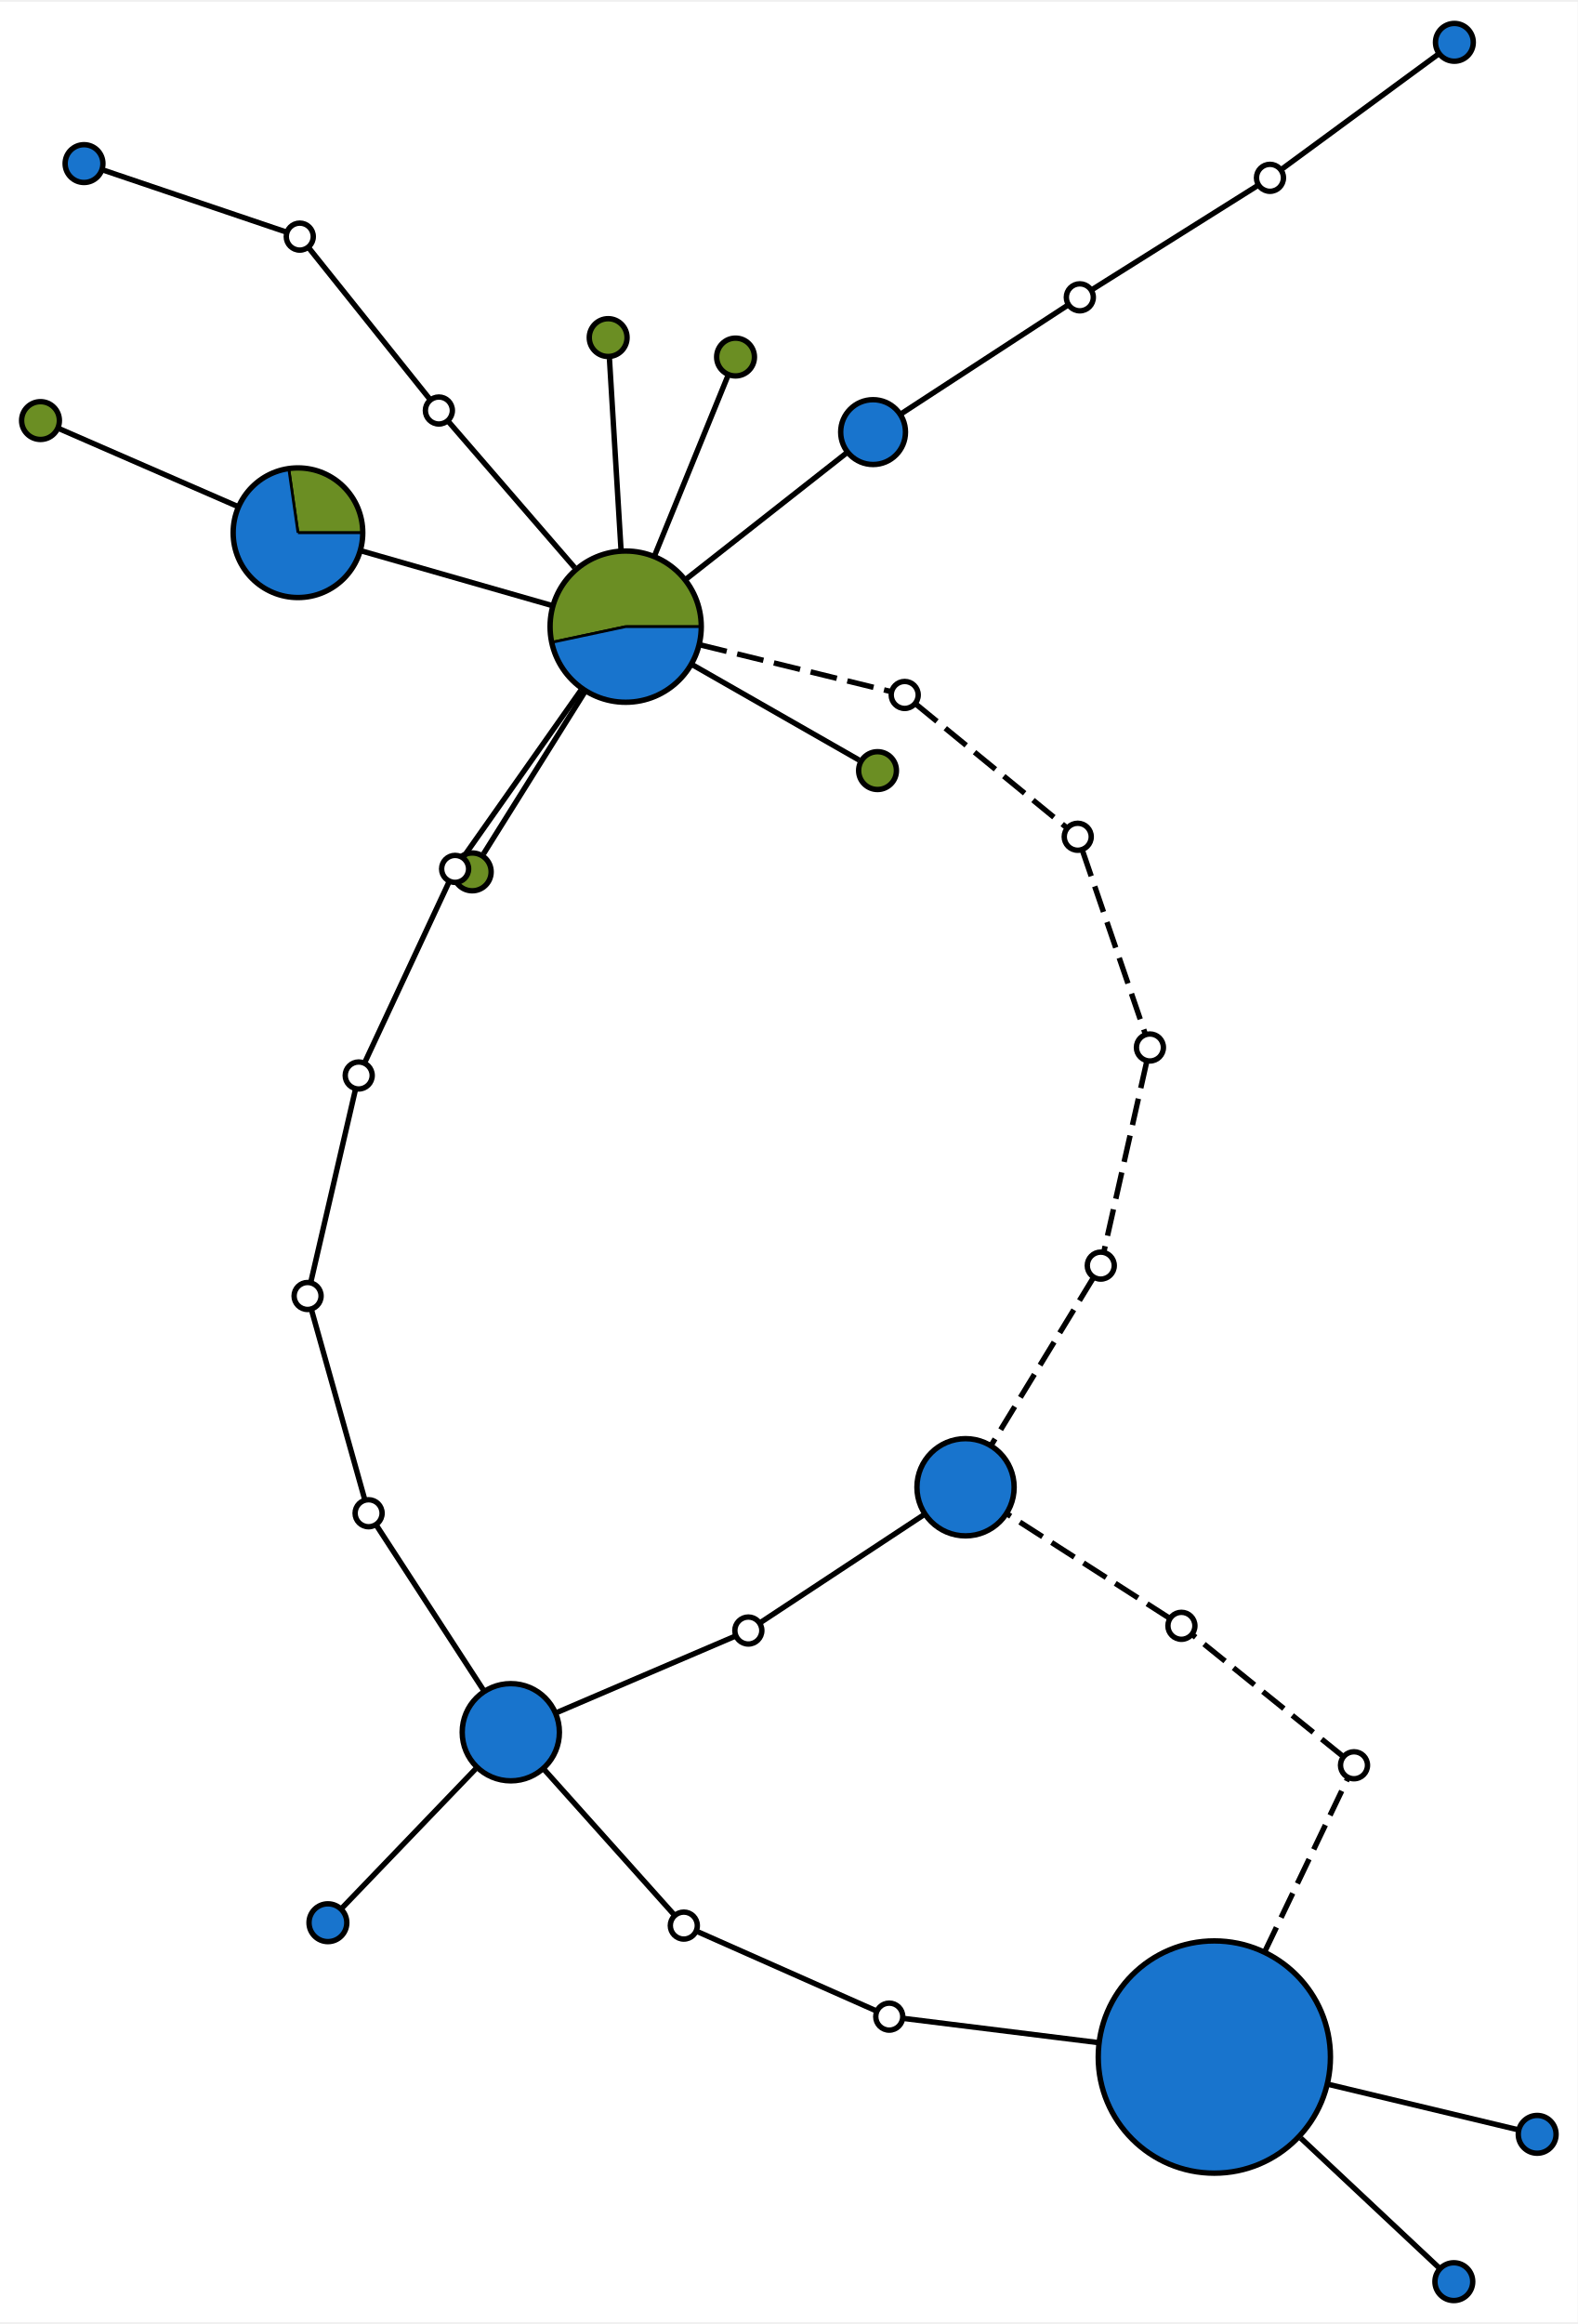
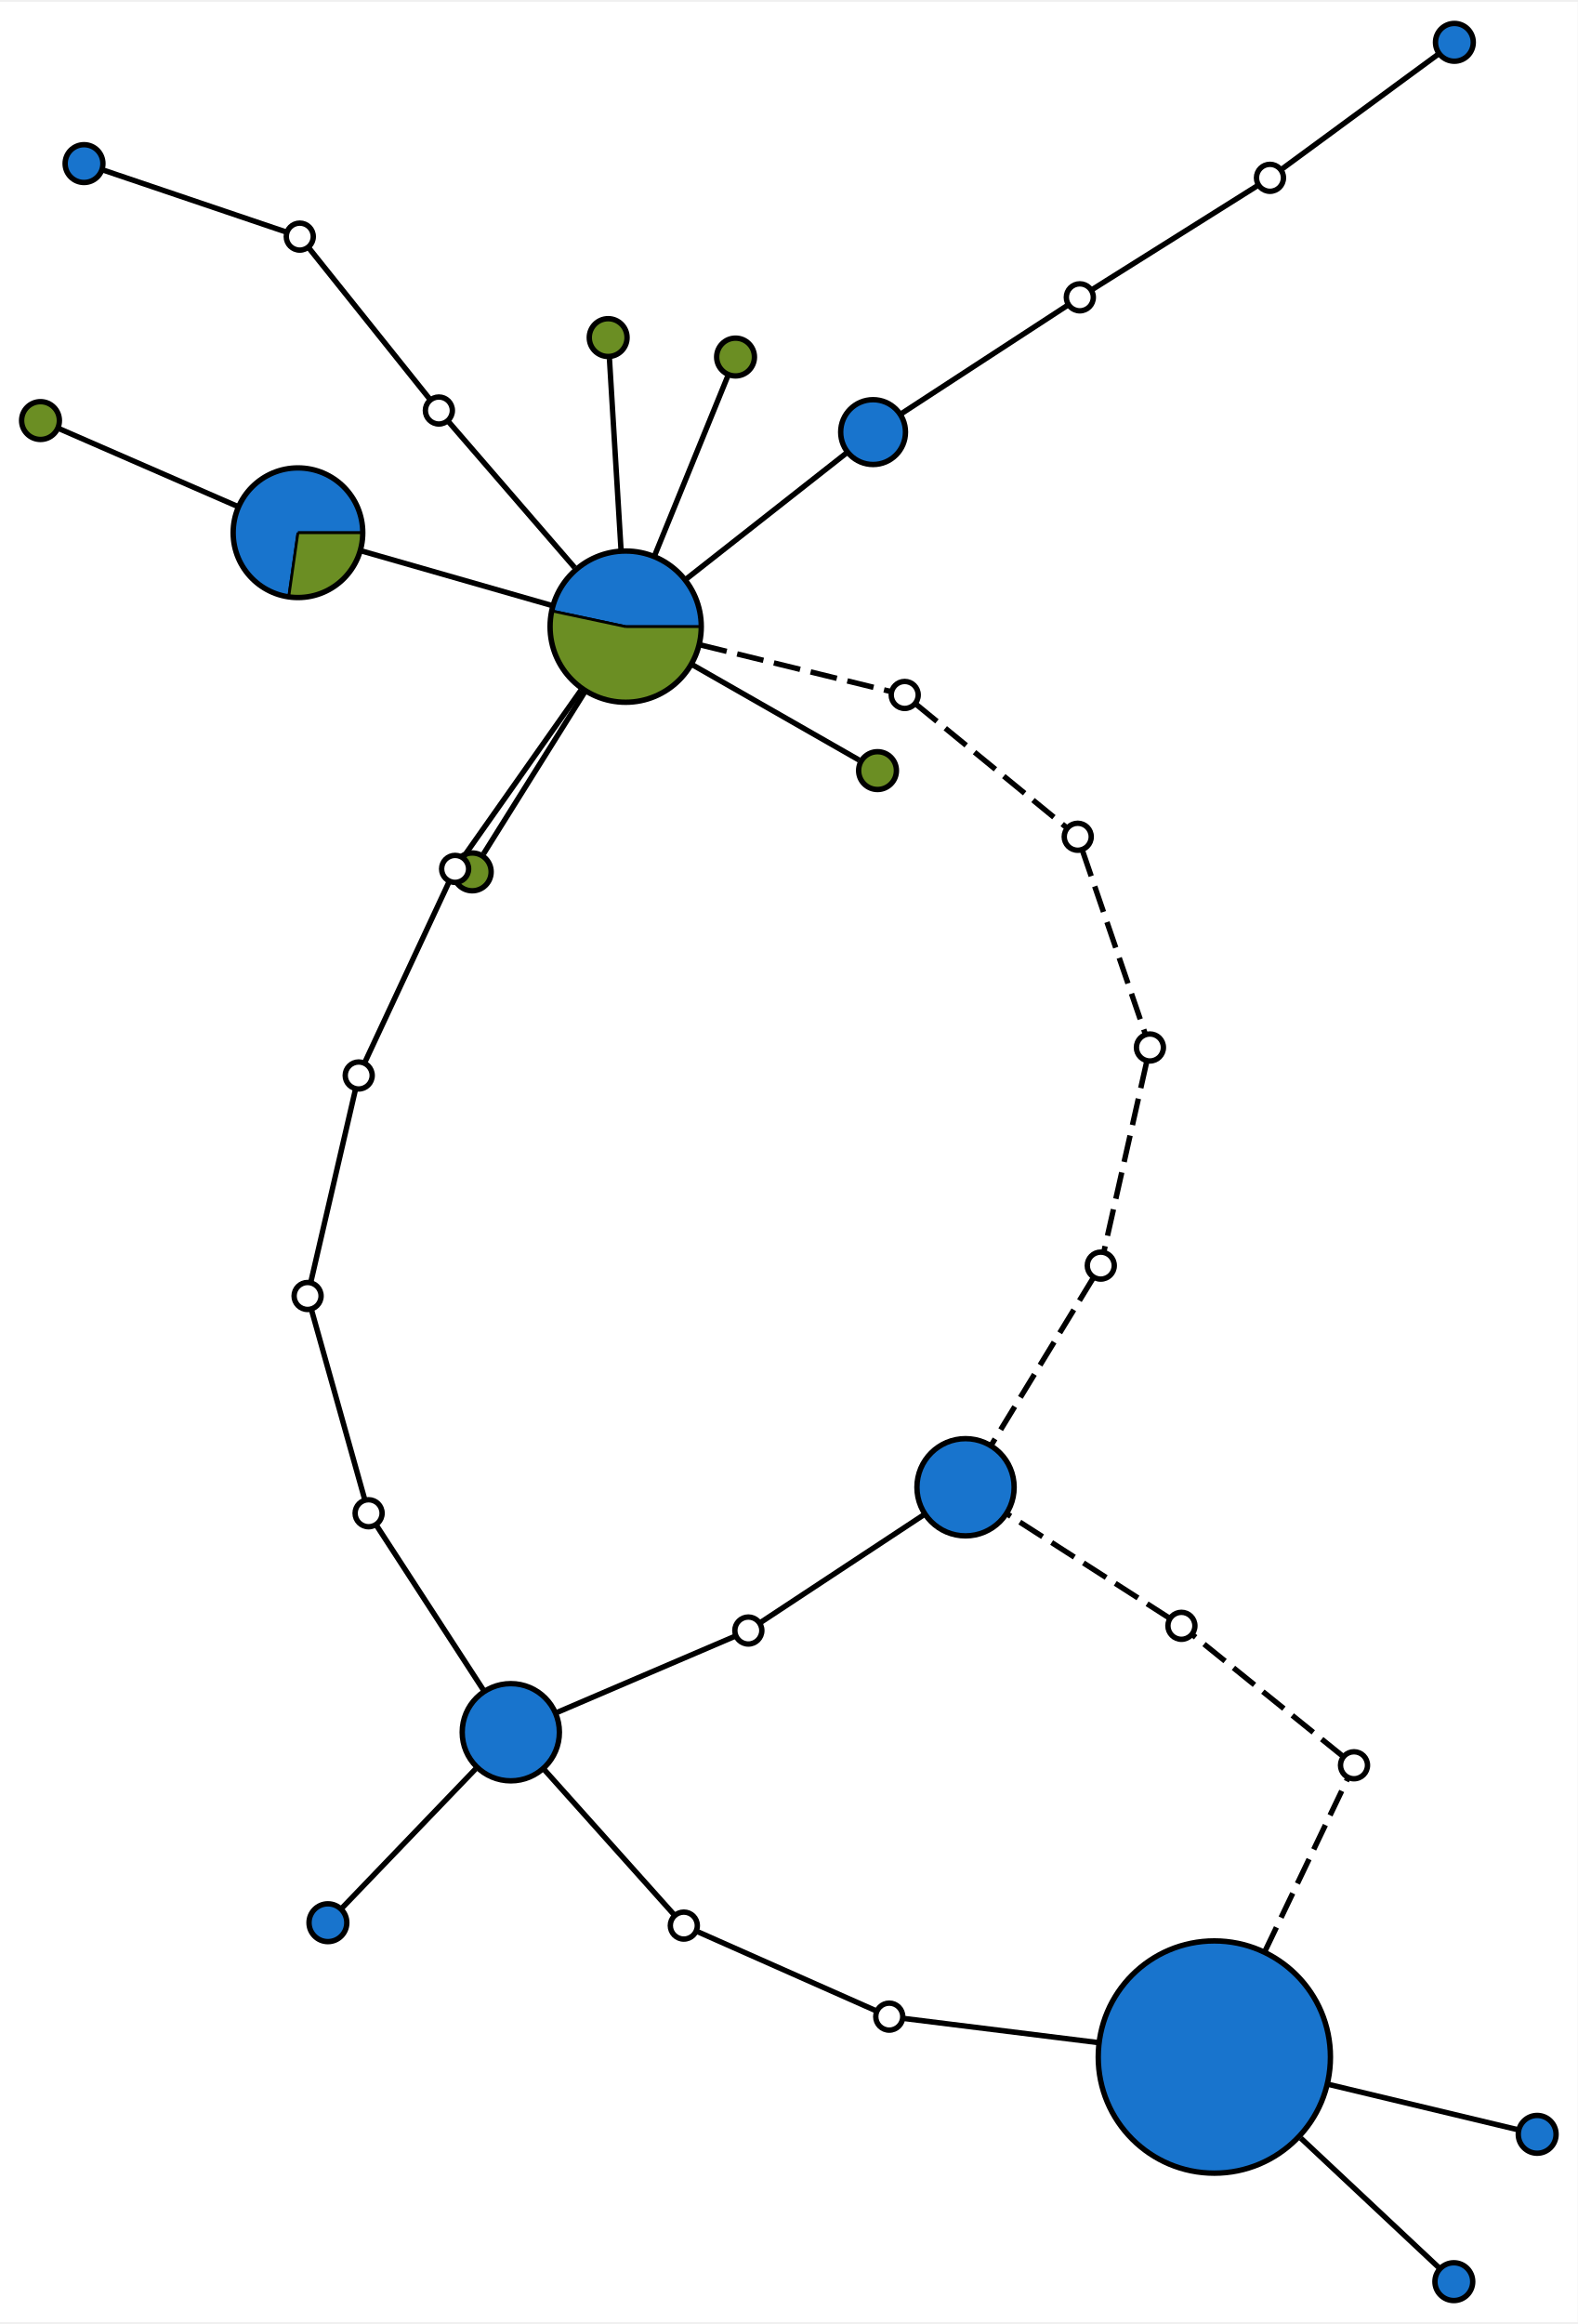
<svg xmlns="http://www.w3.org/2000/svg" width="292pt" height="430pt" viewBox="0.00 0.00 292.18 429.59">
  <g id="graph0" class="graph" transform="scale(1 1) rotate(0) translate(98.6337 220.579)">
    <polygon fill="white" stroke="none" points="-98.634,209.009 -98.634,-220.579 193.542,-220.579 193.542,209.009 -98.634,209.009" />
    <g id="node1" class="node">
-       <path fill="olivedrab" stroke="black" stroke-width="0.5" d="M-43.453,-122.288C-43.453,-122.288 -31.453,-122.288 -31.453,-122.288 -31.453,-122.717 -31.475,-123.145 -31.521,-123.571 -31.567,-123.997 -31.636,-124.42 -31.727,-124.839 -31.818,-125.258 -31.931,-125.671 -32.067,-126.078 -32.202,-126.485 -32.359,-126.884 -32.537,-127.273 -32.715,-127.663 -32.914,-128.043 -33.132,-128.412 -33.351,-128.78 -33.589,-129.137 -33.846,-129.48 -34.103,-129.823 -34.378,-130.152 -34.67,-130.465 -34.962,-130.779 -35.27,-131.077 -35.594,-131.357 -35.918,-131.638 -36.257,-131.901 -36.609,-132.145 -36.961,-132.39 -37.325,-132.615 -37.702,-132.821 -38.078,-133.026 -38.464,-133.211 -38.86,-133.375 -39.256,-133.539 -39.66,-133.682 -40.072,-133.802 -40.483,-133.923 -40.9,-134.022 -41.322,-134.098 -41.743,-134.174 -42.169,-134.227 -42.596,-134.258 -43.024,-134.288 -43.453,-134.296 -43.881,-134.281 -44.309,-134.265 -44.736,-134.227 -45.16,-134.166 -45.16,-134.166 -43.453,-122.288 -43.453,-122.288" />
-       <path fill="#1874cd" stroke="black" stroke-width="0.5" d="M-43.453,-122.288C-43.453,-122.288 -45.16,-134.166 -45.16,-134.166 -45.726,-134.085 -46.285,-133.963 -46.833,-133.802 -47.382,-133.641 -47.918,-133.441 -48.437,-133.204 -48.957,-132.967 -49.459,-132.692 -49.94,-132.383 -50.421,-132.074 -50.879,-131.732 -51.311,-131.357 -51.743,-130.983 -52.147,-130.579 -52.522,-130.147 -52.896,-129.715 -53.239,-129.257 -53.547,-128.776 -53.856,-128.295 -54.131,-127.793 -54.368,-127.273 -54.605,-126.754 -54.805,-126.217 -54.966,-125.669 -55.127,-125.121 -55.249,-124.562 -55.33,-123.996 -55.412,-123.431 -55.453,-122.86 -55.453,-122.288 -55.453,-121.717 -55.412,-121.146 -55.33,-120.581 -55.249,-120.015 -55.127,-119.456 -54.966,-118.908 -54.805,-118.359 -54.605,-117.823 -54.368,-117.303 -54.131,-116.784 -53.856,-116.281 -53.547,-115.801 -53.239,-115.32 -52.896,-114.862 -52.522,-114.43 -52.147,-113.998 -51.743,-113.594 -51.311,-113.219 -50.879,-112.845 -50.421,-112.502 -49.94,-112.193 -49.459,-111.884 -48.957,-111.61 -48.437,-111.373 -47.918,-111.135 -47.382,-110.935 -46.833,-110.774 -46.285,-110.613 -45.726,-110.492 -45.16,-110.411 -44.595,-110.329 -44.024,-110.288 -43.453,-110.288 -42.881,-110.288 -42.31,-110.329 -41.745,-110.411 -41.179,-110.492 -40.62,-110.613 -40.072,-110.774 -39.523,-110.935 -38.987,-111.135 -38.468,-111.373 -37.948,-111.61 -37.446,-111.884 -36.965,-112.193 -36.484,-112.502 -36.026,-112.845 -35.594,-113.219 -35.162,-113.594 -34.758,-113.998 -34.383,-114.43 -34.009,-114.862 -33.666,-115.32 -33.357,-115.801 -33.048,-116.281 -32.774,-116.784 -32.537,-117.303 -32.3,-117.823 -32.099,-118.359 -31.939,-118.908 -31.778,-119.456 -31.656,-120.015 -31.575,-120.581 -31.493,-121.146 -31.453,-121.717 -31.453,-122.288 -31.453,-122.288 -43.453,-122.288 -43.453,-122.288" />
+       <path fill="#1874cd" stroke="black" stroke-width="0.5" d="M-43.453,-122.288C-43.453,-122.288 -31.453,-122.288 -31.453,-122.288 -31.453,-122.86 -31.493,-123.431 -31.575,-123.996 -31.656,-124.562 -31.778,-125.121 -31.939,-125.669 -32.099,-126.217 -32.3,-126.754 -32.537,-127.273 -32.774,-127.793 -33.048,-128.295 -33.357,-128.776 -33.666,-129.257 -34.009,-129.715 -34.383,-130.147 -34.758,-130.579 -35.162,-130.983 -35.594,-131.357 -36.026,-131.732 -36.484,-132.074 -36.965,-132.383 -37.446,-132.692 -37.948,-132.967 -38.468,-133.204 -38.987,-133.441 -39.523,-133.641 -40.072,-133.802 -40.62,-133.963 -41.179,-134.085 -41.745,-134.166 -42.31,-134.248 -42.881,-134.288 -43.453,-134.288 -44.024,-134.288 -44.595,-134.248 -45.16,-134.166 -45.726,-134.085 -46.285,-133.963 -46.833,-133.802 -47.382,-133.641 -47.918,-133.441 -48.437,-133.204 -48.957,-132.967 -49.459,-132.692 -49.94,-132.383 -50.421,-132.074 -50.879,-131.732 -51.311,-131.357 -51.743,-130.983 -52.147,-130.579 -52.522,-130.147 -52.896,-129.715 -53.239,-129.257 -53.547,-128.776 -53.856,-128.295 -54.131,-127.793 -54.368,-127.273 -54.605,-126.754 -54.805,-126.217 -54.966,-125.669 -55.127,-125.121 -55.249,-124.562 -55.33,-123.996 -55.412,-123.431 -55.453,-122.86 -55.453,-122.288 -55.453,-121.717 -55.412,-121.146 -55.33,-120.581 -55.249,-120.015 -55.127,-119.456 -54.966,-118.908 -54.805,-118.359 -54.605,-117.823 -54.368,-117.303 -54.131,-116.784 -53.856,-116.281 -53.547,-115.801 -53.239,-115.32 -52.896,-114.862 -52.522,-114.43 -52.147,-113.998 -51.743,-113.594 -51.311,-113.219 -50.879,-112.845 -50.421,-112.502 -49.94,-112.193 -49.459,-111.884 -48.957,-111.61 -48.437,-111.373 -47.918,-111.135 -47.382,-110.935 -46.833,-110.774 -46.285,-110.613 -45.726,-110.492 -45.16,-110.411 -45.16,-110.411 -43.453,-122.288 -43.453,-122.288" />
+       <path fill="olivedrab" stroke="black" stroke-width="0.5" d="M-43.453,-122.288C-43.453,-122.288 -45.16,-110.411 -45.16,-110.411 -44.736,-110.35 -44.309,-110.311 -43.881,-110.296 -43.453,-110.281 -43.024,-110.288 -42.596,-110.319 -42.169,-110.35 -41.743,-110.403 -41.322,-110.479 -40.9,-110.555 -40.483,-110.654 -40.072,-110.774 -39.66,-110.895 -39.256,-111.038 -38.86,-111.202 -38.464,-111.366 -38.078,-111.551 -37.702,-111.756 -37.325,-111.962 -36.961,-112.187 -36.609,-112.431 -36.257,-112.676 -35.918,-112.939 -35.594,-113.219 -35.27,-113.5 -34.962,-113.798 -34.67,-114.111 -34.378,-114.425 -34.103,-114.754 -33.846,-115.097 -33.589,-115.44 -33.351,-115.797 -33.132,-116.165 -32.914,-116.534 -32.715,-116.914 -32.537,-117.303 -32.359,-117.693 -32.202,-118.092 -32.067,-118.499 -31.931,-118.905 -31.818,-119.319 -31.727,-119.738 -31.636,-120.156 -31.567,-120.58 -31.521,-121.006 -31.475,-121.432 -31.453,-121.86 -31.453,-122.288 -31.453,-122.288 -43.453,-122.288 -43.453,-122.288" />
      <ellipse fill="none" stroke="black" cx="-43.453" cy="-122.288" rx="12" ry="12" />
    </g>
    <g id="node2" class="node">
-       <path fill="olivedrab" stroke="black" stroke-width="0.5" d="M17.237,-104.901C17.237,-104.901 31.237,-104.901 31.237,-104.901 31.237,-105.39 31.212,-105.879 31.161,-106.365 31.11,-106.851 31.033,-107.334 30.931,-107.812 30.83,-108.29 30.703,-108.763 30.552,-109.228 30.401,-109.692 30.226,-110.149 30.027,-110.596 29.828,-111.042 29.606,-111.478 29.362,-111.901 29.117,-112.325 28.851,-112.735 28.564,-113.13 28.276,-113.526 27.968,-113.906 27.641,-114.269 27.314,-114.632 26.968,-114.978 26.605,-115.305 26.242,-115.632 25.862,-115.94 25.466,-116.228 25.071,-116.515 24.661,-116.781 24.237,-117.026 23.814,-117.27 23.378,-117.492 22.932,-117.691 22.485,-117.89 22.029,-118.065 21.564,-118.216 21.099,-118.367 20.626,-118.494 20.148,-118.595 19.67,-118.697 19.187,-118.773 18.701,-118.825 18.215,-118.876 17.726,-118.901 17.237,-118.901 16.749,-118.901 16.26,-118.876 15.774,-118.825 15.288,-118.773 14.805,-118.697 14.327,-118.595 13.848,-118.494 13.376,-118.367 12.911,-118.216 12.446,-118.065 11.99,-117.89 11.543,-117.691 11.097,-117.492 10.661,-117.27 10.237,-117.026 9.814,-116.781 9.404,-116.515 9.008,-116.228 8.613,-115.94 8.233,-115.632 7.87,-115.305 7.506,-114.978 7.16,-114.632 6.833,-114.269 6.506,-113.906 6.198,-113.526 5.911,-113.13 5.624,-112.735 5.357,-112.325 5.113,-111.901 4.869,-111.478 4.647,-111.042 4.448,-110.596 4.249,-110.149 4.074,-109.692 3.923,-109.227 3.772,-108.763 3.645,-108.29 3.543,-107.812 3.442,-107.334 3.365,-106.851 3.314,-106.365 3.263,-105.879 3.237,-105.39 3.237,-104.901 3.237,-104.412 3.263,-103.924 3.314,-103.438 3.365,-102.952 3.442,-102.469 3.543,-101.99 3.543,-101.99 17.237,-104.901 17.237,-104.901" />
-       <path fill="#1874cd" stroke="black" stroke-width="0.5" d="M17.237,-104.901C17.237,-104.901 3.543,-101.99 3.543,-101.99 3.721,-101.153 3.976,-100.334 4.303,-99.544 4.631,-98.753 5.03,-97.994 5.496,-97.276 5.962,-96.559 6.493,-95.885 7.082,-95.264 7.671,-94.644 8.316,-94.078 9.008,-93.575 9.701,-93.072 10.438,-92.633 11.21,-92.265 11.983,-91.897 12.787,-91.6 13.614,-91.378 14.441,-91.157 15.286,-91.012 16.139,-90.944 16.992,-90.877 17.85,-90.888 18.701,-90.978 19.552,-91.067 20.393,-91.235 21.214,-91.478 22.034,-91.721 22.831,-92.039 23.593,-92.427 24.356,-92.816 25.081,-93.273 25.76,-93.794 26.439,-94.315 27.069,-94.897 27.641,-95.533 28.214,-96.169 28.727,-96.857 29.174,-97.586 29.622,-98.316 30.001,-99.085 30.308,-99.884 30.614,-100.683 30.847,-101.508 31.003,-102.35 31.159,-103.191 31.237,-104.045 31.237,-104.901 31.237,-104.901 17.237,-104.901 17.237,-104.901" />
+       <path fill="#1874cd" stroke="black" stroke-width="0.5" d="M17.237,-104.901C17.237,-104.901 31.237,-104.901 31.237,-104.901 31.237,-105.757 31.159,-106.611 31.003,-107.453 30.847,-108.294 30.614,-109.119 30.308,-109.918 30.001,-110.717 29.622,-111.487 29.174,-112.216 28.727,-112.946 28.214,-113.633 27.641,-114.269 27.069,-114.905 26.439,-115.487 25.76,-116.008 25.081,-116.529 24.356,-116.987 23.593,-117.375 22.831,-117.764 22.034,-118.082 21.214,-118.325 20.393,-118.568 19.552,-118.735 18.701,-118.825 17.85,-118.914 16.992,-118.925 16.139,-118.858 15.286,-118.791 14.441,-118.646 13.614,-118.424 12.787,-118.203 11.983,-117.906 11.21,-117.537 10.438,-117.169 9.701,-116.731 9.008,-116.228 8.316,-115.724 7.671,-115.159 7.082,-114.538 6.493,-113.917 5.962,-113.244 5.496,-112.526 5.03,-111.808 4.631,-111.049 4.303,-110.259 3.976,-109.468 3.721,-108.649 3.543,-107.812 3.543,-107.812 17.237,-104.901 17.237,-104.901" />
+       <path fill="olivedrab" stroke="black" stroke-width="0.5" d="M17.237,-104.901C17.237,-104.901 3.543,-107.812 3.543,-107.812 3.442,-107.334 3.365,-106.851 3.314,-106.365 3.263,-105.879 3.237,-105.39 3.237,-104.901 3.237,-104.412 3.263,-103.924 3.314,-103.438 3.365,-102.952 3.442,-102.469 3.543,-101.99 3.645,-101.512 3.772,-101.04 3.923,-100.575 4.074,-100.11 4.249,-99.653 4.448,-99.207 4.647,-98.76 4.869,-98.325 5.113,-97.901 5.357,-97.478 5.624,-97.068 5.911,-96.672 6.198,-96.277 6.506,-95.897 6.833,-95.533 7.16,-95.17 7.506,-94.824 7.87,-94.497 8.233,-94.17 8.613,-93.862 9.008,-93.575 9.404,-93.288 9.814,-93.021 10.237,-92.777 10.661,-92.532 11.097,-92.31 11.543,-92.112 11.99,-91.913 12.446,-91.737 12.911,-91.587 13.376,-91.435 13.848,-91.309 14.327,-91.207 14.805,-91.106 15.288,-91.029 15.774,-90.978 16.26,-90.927 16.749,-90.901 17.237,-90.901 17.726,-90.901 18.215,-90.927 18.701,-90.978 19.187,-91.029 19.67,-91.106 20.148,-91.207 20.626,-91.309 21.099,-91.435 21.564,-91.587 22.029,-91.737 22.485,-91.913 22.932,-92.112 23.378,-92.31 23.814,-92.532 24.237,-92.777 24.661,-93.021 25.071,-93.288 25.466,-93.575 25.862,-93.862 26.242,-94.17 26.605,-94.497 26.968,-94.824 27.314,-95.17 27.641,-95.533 27.968,-95.897 28.276,-96.277 28.564,-96.672 28.851,-97.068 29.117,-97.478 29.362,-97.901 29.606,-98.325 29.828,-98.76 30.027,-99.207 30.226,-99.653 30.401,-100.11 30.552,-100.575 30.703,-101.04 30.83,-101.512 30.931,-101.99 31.033,-102.469 31.11,-102.952 31.161,-103.438 31.212,-103.924 31.237,-104.412 31.237,-104.901 31.237,-104.901 17.237,-104.901 17.237,-104.901" />
      <ellipse fill="none" stroke="black" cx="17.237" cy="-104.901" rx="14" ry="14" />
    </g>
    <g id="edge1" class="edge">
      <path fill="none" stroke="black" d="M-31.751,-118.936C-21.693,-116.054 -7.174,-111.895 3.447,-108.852" />
    </g>
    <g id="node9" class="node">
      <ellipse fill="olivedrab" stroke="black" cx="-91.134" cy="-143.054" rx="3.5" ry="3.5" />
    </g>
    <g id="edge2" class="edge">
      <path fill="none" stroke="black" d="M-54.511,-127.105C-65.296,-131.801 -81.034,-138.655 -87.819,-141.61" />
    </g>
    <g id="node3" class="node">
      <ellipse fill="#1874cd" stroke="black" cx="63.056" cy="-140.918" rx="6" ry="6" />
    </g>
    <g id="edge3" class="edge">
      <path fill="none" stroke="black" d="M28.329,-113.62C37.863,-121.115 51.158,-131.566 58.212,-137.11" />
    </g>
    <g id="node6" class="node">
      <ellipse fill="olivedrab" stroke="black" cx="37.585" cy="-154.815" rx="3.5" ry="3.5" />
    </g>
    <g id="edge7" class="edge">
      <path fill="none" stroke="black" d="M22.583,-118.016C27.199,-129.338 33.54,-144.894 36.259,-151.564" />
    </g>
    <g id="node7" class="node">
      <ellipse fill="olivedrab" stroke="black" cx="13.995" cy="-158.416" rx="3.5" ry="3.5" />
    </g>
    <g id="edge8" class="edge">
      <path fill="none" stroke="black" d="M16.386,-118.962C15.665,-130.853 14.681,-147.1 14.233,-154.481" />
    </g>
    <g id="node8" class="node">
      <ellipse fill="olivedrab" stroke="black" cx="63.88" cy="-78.248" rx="3.5" ry="3.5" />
    </g>
    <g id="edge9" class="edge">
      <path fill="none" stroke="black" d="M29.492,-97.898C39.857,-91.976 54.018,-83.883 60.45,-80.207" />
    </g>
    <g id="node10" class="node">
      <ellipse fill="olivedrab" stroke="black" cx="-11.176" cy="-59.495" rx="3.5" ry="3.5" />
    </g>
    <g id="edge10" class="edge">
      <path fill="none" stroke="black" d="M9.772,-92.971C3.458,-82.882 -5.168,-69.096 -9.086,-62.834" />
    </g>
    <g id="node17" class="node">
      <ellipse fill="white" stroke="black" cx="-17.358" cy="-144.915" rx="2.5" ry="2.5" />
    </g>
    <g id="edge4" class="edge">
      <path fill="none" stroke="black" d="M7.784,-115.835C-0.378,-125.276 -11.497,-138.137 -15.678,-142.972" />
    </g>
    <g id="node19" class="node">
      <ellipse fill="white" stroke="black" cx="-14.351" cy="-60.052" rx="2.5" ry="2.5" />
    </g>
    <g id="edge11" class="edge">
      <path fill="none" stroke="black" d="M8.938,-93.118C1.48,-82.529 -8.88,-67.819 -12.782,-62.28" />
    </g>
    <g id="node28" class="node">
      <ellipse fill="white" stroke="black" cx="68.912" cy="-92.254" rx="2.5" ry="2.5" />
    </g>
    <g id="edge27" class="edge">
      <path fill="none" stroke="black" stroke-dasharray="5,2" d="M31.085,-101.512C43.282,-98.527 60.06,-94.42 66.373,-92.875" />
    </g>
    <g id="node23" class="node">
      <ellipse fill="white" stroke="black" cx="101.343" cy="-165.87" rx="2.5" ry="2.5" />
    </g>
    <g id="edge16" class="edge">
      <path fill="none" stroke="black" d="M68.379,-144.387C76.927,-149.958 93.346,-160.658 99.202,-164.475" />
    </g>
    <g id="node4" class="node">
      <ellipse fill="#1874cd" stroke="black" cx="-83.073" cy="-190.63" rx="3.5" ry="3.5" />
    </g>
    <g id="node5" class="node">
      <ellipse fill="#1874cd" stroke="black" cx="170.709" cy="-213.079" rx="3.5" ry="3.5" />
    </g>
    <g id="node11" class="node">
      <ellipse fill="#1874cd" stroke="black" cx="126.254" cy="159.924" rx="21.5" ry="21.5" />
    </g>
    <g id="node15" class="node">
      <ellipse fill="#1874cd" stroke="black" cx="170.607" cy="201.509" rx="3.5" ry="3.5" />
    </g>
    <g id="edge22" class="edge">
      <path fill="none" stroke="black" d="M142.266,174.937C151.795,183.871 162.972,194.351 167.965,199.032" />
    </g>
    <g id="node16" class="node">
      <ellipse fill="#1874cd" stroke="black" cx="186.042" cy="174.235" rx="3.5" ry="3.5" />
    </g>
    <g id="edge23" class="edge">
      <path fill="none" stroke="black" d="M147.165,164.929C160.096,168.024 175.499,171.711 182.392,173.361" />
    </g>
    <g id="node25" class="node">
      <ellipse fill="white" stroke="black" cx="66.05" cy="152.442" rx="2.5" ry="2.5" />
    </g>
    <g id="edge19" class="edge">
      <path fill="none" stroke="black" d="M104.859,157.265C91.34,155.585 75.257,153.586 68.868,152.792" />
    </g>
    <g id="node32" class="node">
      <ellipse fill="white" stroke="black" cx="152.119" cy="105.903" rx="2.5" ry="2.5" />
    </g>
    <g id="edge32" class="edge">
      <path fill="none" stroke="black" stroke-dasharray="5,2" d="M135.592,140.421C141.38,128.332 148.212,114.064 150.924,108.4" />
    </g>
    <g id="node12" class="node">
      <ellipse fill="#1874cd" stroke="black" cx="-4.035" cy="99.79" rx="9" ry="9" />
    </g>
    <g id="node14" class="node">
      <ellipse fill="#1874cd" stroke="black" cx="-37.906" cy="135.056" rx="3.5" ry="3.5" />
    </g>
    <g id="edge26" class="edge">
      <path fill="none" stroke="black" d="M-10.566,106.59C-18.101,114.436 -30.124,126.954 -35.346,132.391" />
    </g>
    <g id="node27" class="node">
      <ellipse fill="white" stroke="black" cx="39.954" cy="80.96" rx="2.5" ry="2.5" />
    </g>
    <g id="edge24" class="edge">
      <path fill="none" stroke="black" d="M4.446,96.159C14.633,91.799 31.132,84.736 37.415,82.047" />
    </g>
    <g id="node13" class="node">
      <ellipse fill="#1874cd" stroke="black" cx="80.178" cy="54.436" rx="9" ry="9" />
    </g>
    <g id="node18" class="node">
      <ellipse fill="white" stroke="black" cx="-43.118" cy="-177.11" rx="2.5" ry="2.5" />
    </g>
    <g id="edge5" class="edge">
      <path fill="none" stroke="black" d="M-19.048,-147.028C-23.705,-152.847 -36.684,-169.069 -41.388,-174.947" />
    </g>
    <g id="edge6" class="edge">
      <path fill="none" stroke="black" d="M-45.74,-177.997C-52.684,-180.347 -71.564,-186.736 -79.492,-189.418" />
    </g>
    <g id="node20" class="node">
      <ellipse fill="white" stroke="black" cx="-32.203" cy="-21.802" rx="2.5" ry="2.5" />
    </g>
    <g id="edge12" class="edge">
      <path fill="none" stroke="black" d="M-15.522,-57.543C-18.749,-50.629 -27.744,-31.355 -31.004,-24.371" />
    </g>
    <g id="node21" class="node">
      <ellipse fill="white" stroke="black" cx="-41.67" cy="19.02" rx="2.5" ry="2.5" />
    </g>
    <g id="edge13" class="edge">
      <path fill="none" stroke="black" d="M-32.824,-19.124C-34.535,-11.745 -39.305,8.824 -41.034,16.278" />
    </g>
    <g id="node22" class="node">
      <ellipse fill="white" stroke="black" cx="-30.372" cy="59.244" rx="2.5" ry="2.5" />
    </g>
    <g id="edge14" class="edge">
      <path fill="none" stroke="black" d="M-40.929,21.659C-38.886,28.93 -33.194,49.198 -31.131,56.542" />
    </g>
    <g id="edge15" class="edge">
      <path fill="none" stroke="black" d="M-28.956,61.424C-25.28,67.082 -15.294,82.456 -9.137,91.936" />
    </g>
    <g id="node24" class="node">
      <ellipse fill="white" stroke="black" cx="136.557" cy="-187.995" rx="2.5" ry="2.5" />
    </g>
    <g id="edge17" class="edge">
      <path fill="none" stroke="black" d="M103.653,-167.322C110.019,-171.321 127.762,-182.469 134.192,-186.509" />
    </g>
    <g id="edge18" class="edge">
      <path fill="none" stroke="black" d="M138.798,-189.641C144.734,-194.001 160.872,-205.854 167.648,-210.831" />
    </g>
    <g id="node26" class="node">
      <ellipse fill="white" stroke="black" cx="28.004" cy="135.586" rx="2.5" ry="2.5" />
    </g>
    <g id="edge20" class="edge">
      <path fill="none" stroke="black" d="M63.554,151.336C56.676,148.289 37.507,139.796 30.56,136.719" />
    </g>
    <g id="edge21" class="edge">
      <path fill="none" stroke="black" d="M26.282,133.662C21.81,128.666 9.662,115.093 2.171,106.724" />
    </g>
    <g id="edge25" class="edge">
      <path fill="none" stroke="black" d="M42.117,79.534C47.73,75.832 62.982,65.775 72.386,59.574" />
    </g>
    <g id="node29" class="node">
      <ellipse fill="white" stroke="black" cx="100.955" cy="-66" rx="2.5" ry="2.5" />
    </g>
    <g id="edge28" class="edge">
      <path fill="none" stroke="black" stroke-dasharray="5,2" d="M71.014,-90.531C76.806,-85.786 92.952,-72.557 98.803,-67.763" />
    </g>
    <g id="node30" class="node">
      <ellipse fill="white" stroke="black" cx="114.323" cy="-26.986" rx="2.5" ry="2.5" />
    </g>
    <g id="edge29" class="edge">
      <path fill="none" stroke="black" stroke-dasharray="5,2" d="M101.832,-63.44C104.248,-56.388 110.984,-36.73 113.425,-29.607" />
    </g>
    <g id="node31" class="node">
      <ellipse fill="white" stroke="black" cx="105.222" cy="13.397" rx="2.5" ry="2.5" />
    </g>
    <g id="edge30" class="edge">
      <path fill="none" stroke="black" stroke-dasharray="5,2" d="M113.726,-24.337C112.081,-17.037 107.495,3.311 105.833,10.685" />
    </g>
    <g id="edge31" class="edge">
      <path fill="none" stroke="black" stroke-dasharray="5,2" d="M103.875,15.603C100.38,21.331 90.884,36.892 85.029,46.487" />
    </g>
    <g id="node33" class="node">
      <ellipse fill="white" stroke="black" cx="120.157" cy="80.085" rx="2.5" ry="2.5" />
    </g>
    <g id="edge33" class="edge">
      <path fill="none" stroke="black" stroke-dasharray="5,2" d="M150.022,104.209C144.245,99.542 128.14,86.534 122.304,81.819" />
    </g>
    <g id="edge34" class="edge">
      <path fill="none" stroke="black" stroke-dasharray="5,2" d="M118.007,78.706C112.428,75.127 97.269,65.401 87.922,59.404" />
    </g>
  </g>
</svg>
